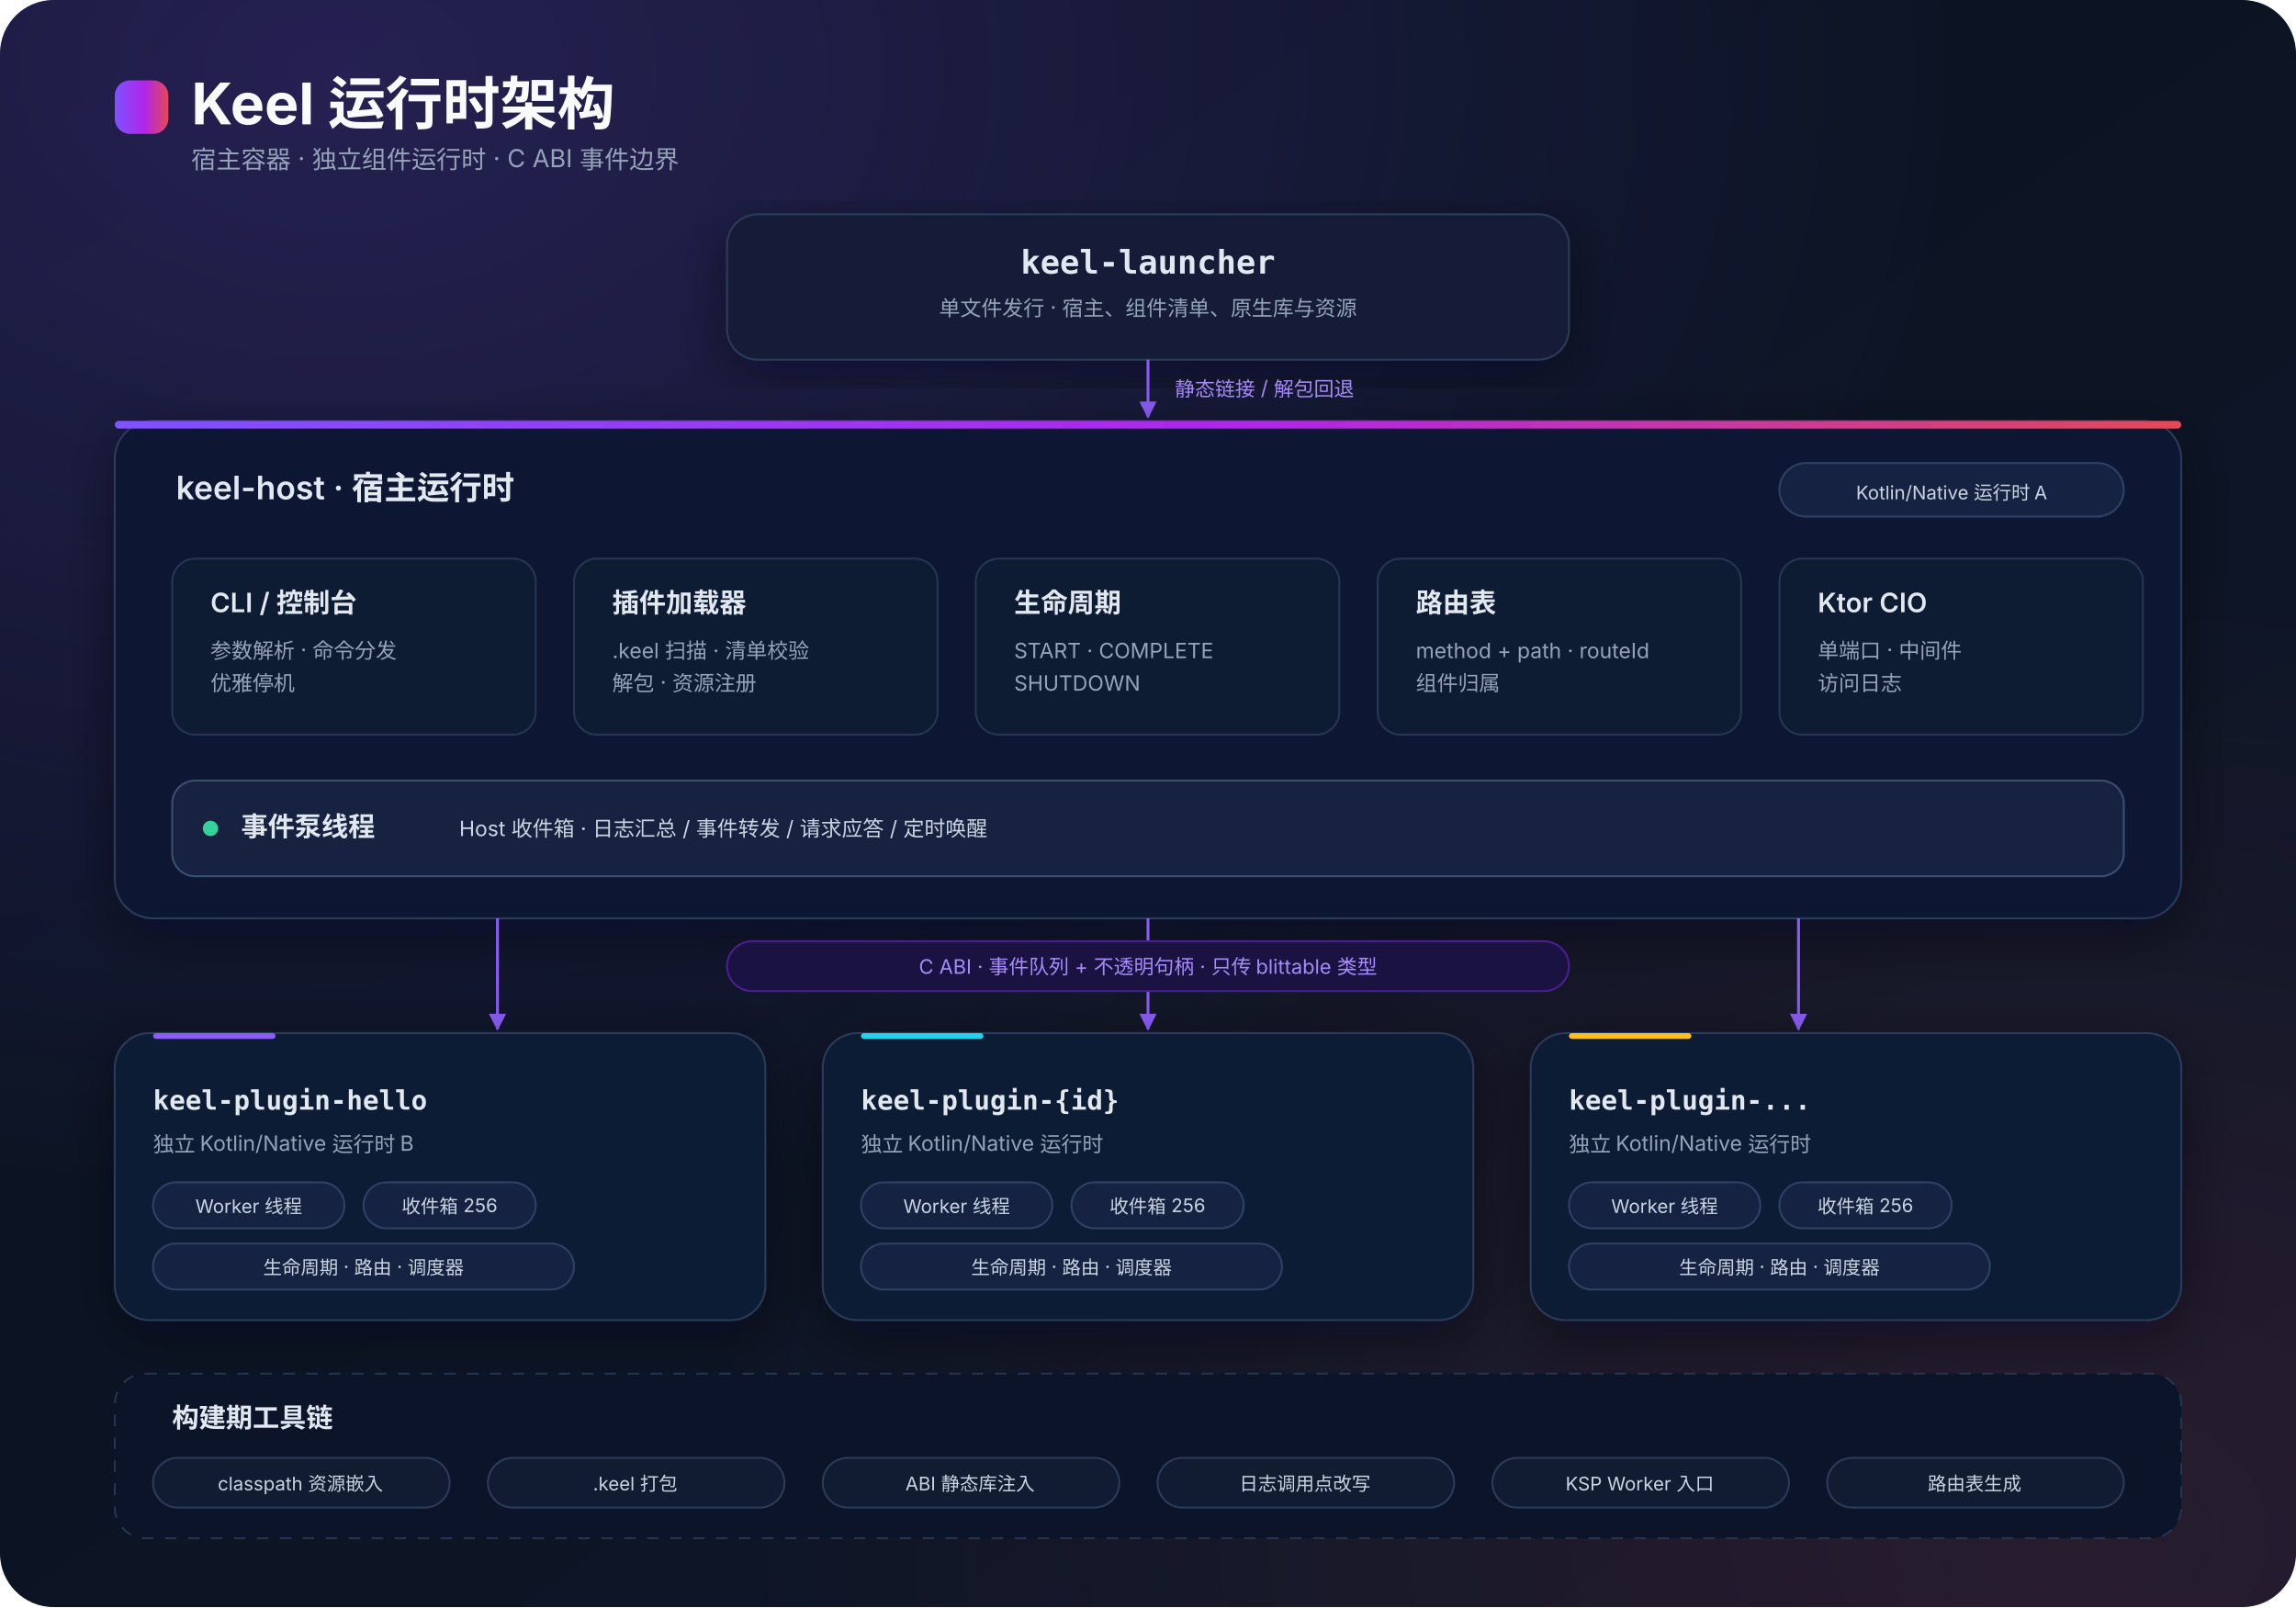
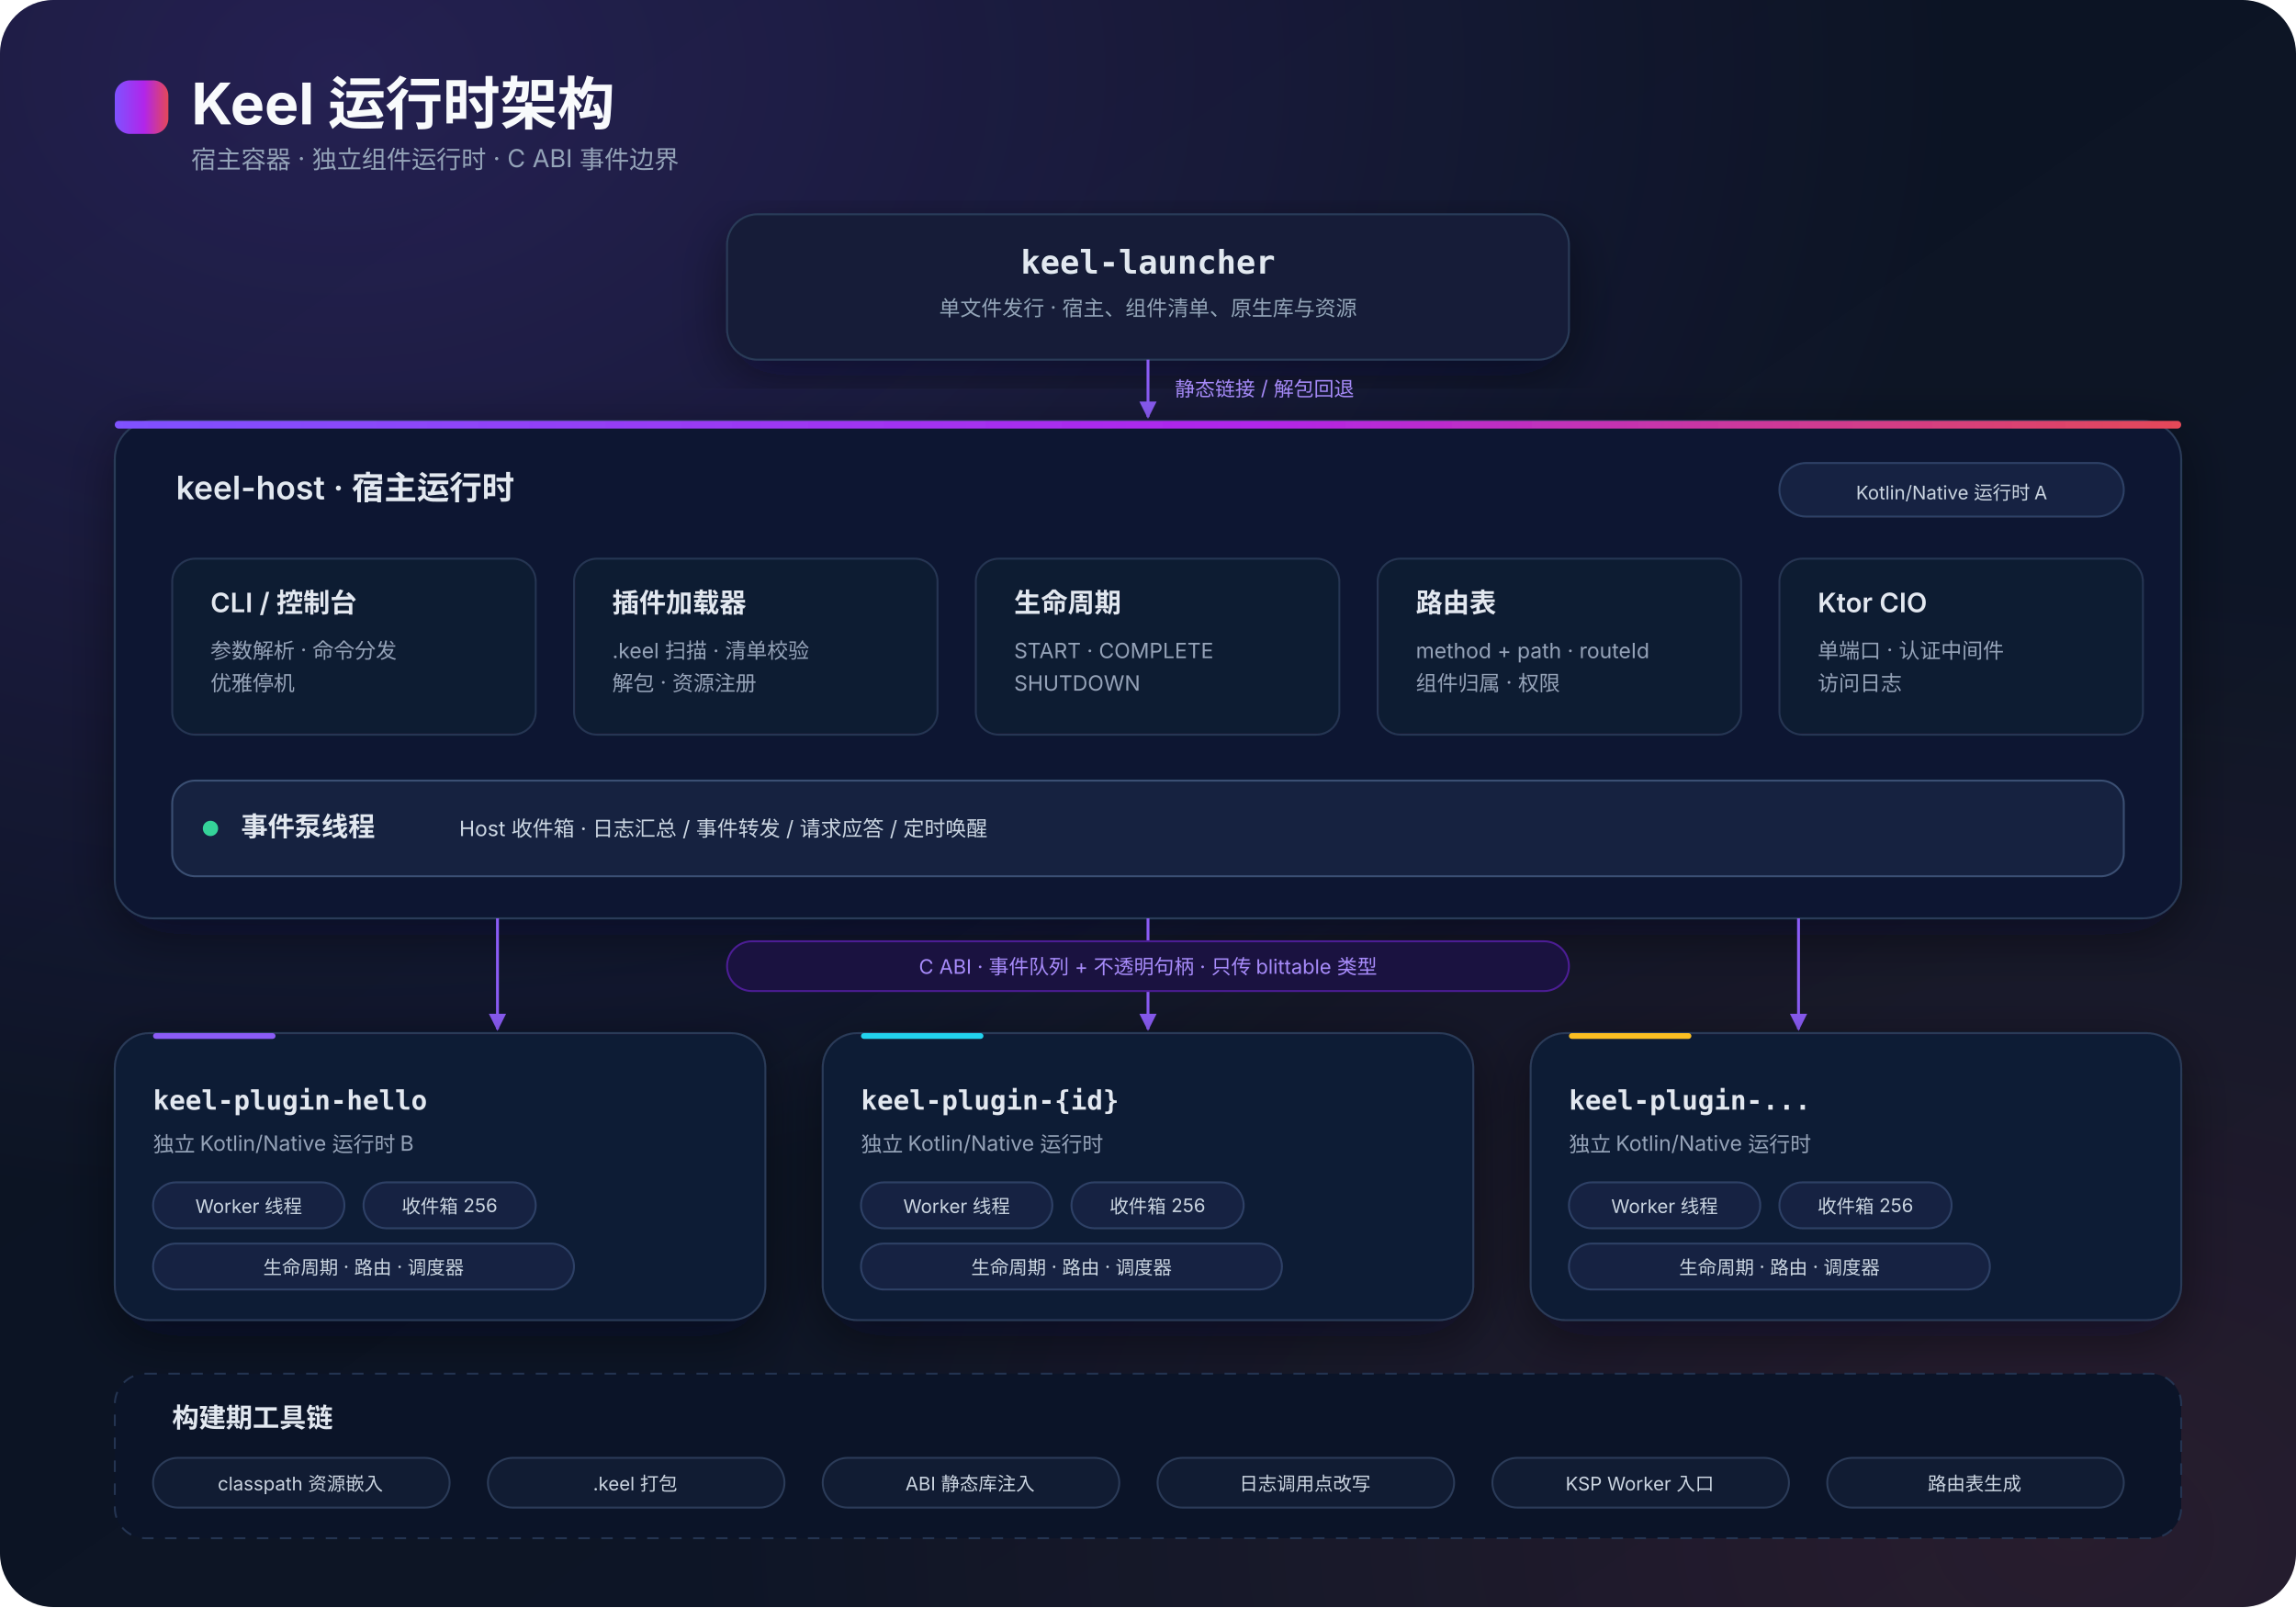
<svg xmlns="http://www.w3.org/2000/svg" width="1200" height="840" viewBox="0 0 1200 840" role="img" aria-labelledby="title desc">
  <defs>
    <linearGradient id="bg" x1="0" y1="0" x2="1" y2="1">
      <stop offset="0" stop-color="#0B1220" />
      <stop offset="1" stop-color="#0E1729" />
    </linearGradient>
    <linearGradient id="accent" x1="0" y1="0" x2="1" y2="0">
      <stop offset="0" stop-color="#7F52FF" />
      <stop offset="0.55" stop-color="#B125EA" />
      <stop offset="1" stop-color="#E44857" />
    </linearGradient>
    <radialGradient id="glowA" cx="0.15" cy="0.05" r="0.7">
      <stop offset="0" stop-color="#7F52FF" stop-opacity="0.22" />
      <stop offset="1" stop-color="#7F52FF" stop-opacity="0" />
    </radialGradient>
    <radialGradient id="glowB" cx="0.9" cy="0.95" r="0.6">
      <stop offset="0" stop-color="#E44857" stop-opacity="0.12" />
      <stop offset="1" stop-color="#E44857" stop-opacity="0" />
    </radialGradient>
    <filter id="shadow" x="-20%" y="-20%" width="140%" height="140%">
      <feDropShadow dx="0" dy="8" stdDeviation="14" flood-color="#020617" flood-opacity="0.45" />
    </filter>
    <marker id="arrow" viewBox="0 0 10 10" refX="9" refY="5" markerWidth="6" markerHeight="6" orient="auto-start-reverse">
      <path d="M 0 0 L 10 5 L 0 10 z" fill="#8B5CF6" />
    </marker>
    <style>
      .title { font-family: Inter, "Segoe UI", "Noto Sans SC", "Microsoft YaHei", sans-serif; font-size: 30px; font-weight: 700; fill: #F8FAFC; }
      .subtitle { font-family: Inter, "Segoe UI", "Noto Sans SC", "Microsoft YaHei", sans-serif; font-size: 13px; fill: #94A3B8; }
      .h2 { font-family: Inter, "Segoe UI", "Noto Sans SC", "Microsoft YaHei", sans-serif; font-size: 17px; font-weight: 600; fill: #E2E8F0; }
      .h3 { font-family: Inter, "Segoe UI", "Noto Sans SC", "Microsoft YaHei", sans-serif; font-size: 14px; font-weight: 600; fill: #E2E8F0; }
      .body { font-family: Inter, "Segoe UI", "Noto Sans SC", "Microsoft YaHei", sans-serif; font-size: 11px; fill: #94A3B8; }
      .bodyBright { font-family: Inter, "Segoe UI", "Noto Sans SC", "Microsoft YaHei", sans-serif; font-size: 11px; fill: #CBD5E1; }
      .micro { font-family: Inter, "Segoe UI", "Noto Sans SC", "Microsoft YaHei", sans-serif; font-size: 9.5px; fill: #64748B; }
      .pillText { font-family: Inter, "Segoe UI", "Noto Sans SC", "Microsoft YaHei", sans-serif; font-size: 9.8px; fill: #CBD5E1; }
      .accentText { font-family: Inter, "Segoe UI", "Noto Sans SC", "Microsoft YaHei", sans-serif; font-size: 10.5px; fill: #A78BFA; }
      .mono { font-family: "JetBrains Mono", "Cascadia Code", "SFMono-Regular", Consolas, monospace; }
    </style>
  </defs>
  <rect width="1200" height="840" rx="28" fill="url(#bg)" />
  <rect width="1200" height="840" rx="28" fill="url(#glowA)" />
  <rect width="1200" height="840" rx="28" fill="url(#glowB)" />
  <rect x="60" y="42" width="28" height="28" rx="8" fill="url(#accent)" />
  <text x="100" y="65" class="title">Keel 运行时架构</text>
  <text x="100" y="88" class="subtitle">宿主容器 · 独立组件运行时 · C ABI 事件边界</text>
  <g filter="url(#shadow)">
    <rect x="380" y="112" width="440" height="76" rx="16" fill="#131F37" stroke="#2B3B58" />
    <text x="600" y="143" text-anchor="middle" class="h2 mono">keel-launcher</text>
    <text x="600" y="165" text-anchor="middle" class="body">单文件发行 · 宿主、组件清单、原生库与资源</text>
  </g>
  <line x1="600" y1="188" x2="600" y2="218" stroke="#8B5CF6" stroke-width="1.5" marker-end="url(#arrow)" />
  <text x="614" y="207" class="accentText">静态链接 / 解包回退</text>
  <g filter="url(#shadow)">
    <rect x="60" y="220" width="1080" height="260" rx="20" fill="#0E1830" stroke="#2B3B58" />
    <rect x="60" y="220" width="1080" height="4" rx="2" fill="url(#accent)" />
    <text x="92" y="261" class="h2">keel-host · 宿主运行时</text>
    <rect x="930" y="242" width="180" height="28" rx="14" fill="#162443" stroke="#2E4166" />
    <text x="1020" y="261" text-anchor="middle" class="pillText">Kotlin/Native 运行时 A</text>
    <rect x="90" y="292" width="190" height="92" rx="12" fill="#111C33" stroke="#253653" />
    <text x="110" y="320" class="h3">CLI / 控制台</text>
    <text x="110" y="344" class="body">参数解析 · 命令分发</text>
    <text x="110" y="361" class="body">优雅停机</text>
    <rect x="300" y="292" width="190" height="92" rx="12" fill="#111C33" stroke="#253653" />
    <text x="320" y="320" class="h3">插件加载器</text>
    <text x="320" y="344" class="body">.keel 扫描 · 清单校验</text>
    <text x="320" y="361" class="body">解包 · 资源注册</text>
    <rect x="510" y="292" width="190" height="92" rx="12" fill="#111C33" stroke="#253653" />
    <text x="530" y="320" class="h3">生命周期</text>
    <text x="530" y="344" class="body">START · COMPLETE</text>
    <text x="530" y="361" class="body">SHUTDOWN</text>
    <rect x="720" y="292" width="190" height="92" rx="12" fill="#111C33" stroke="#253653" />
    <text x="740" y="320" class="h3">路由表</text>
    <text x="740" y="344" class="body">method + path · routeId</text>
-     <text x="740" y="361" class="body">组件归属</text>
+     <text x="740" y="361" class="body">组件归属 · 权限</text>
    <rect x="930" y="292" width="190" height="92" rx="12" fill="#111C33" stroke="#253653" />
    <text x="950" y="320" class="h3">Ktor CIO</text>
-     <text x="950" y="344" class="body">单端口 · 中间件</text>
+     <text x="950" y="344" class="body">单端口 · 认证中间件</text>
    <text x="950" y="361" class="body">访问日志</text>
    <rect x="90" y="408" width="1020" height="50" rx="12" fill="#152341" stroke="#3B4F73" />
    <circle cx="110" cy="433" r="4" fill="#34D399" />
    <text x="126" y="437" class="h3">事件泵线程</text>
    <text x="240" y="437" class="bodyBright">Host 收件箱 · 日志汇总 / 事件转发 / 请求应答 / 定时唤醒</text>
  </g>
  <line x1="260" y1="480" x2="260" y2="538" stroke="#8B5CF6" stroke-width="1.5" marker-end="url(#arrow)" />
  <line x1="600" y1="480" x2="600" y2="538" stroke="#8B5CF6" stroke-width="1.5" marker-end="url(#arrow)" />
  <line x1="940" y1="480" x2="940" y2="538" stroke="#8B5CF6" stroke-width="1.5" marker-end="url(#arrow)" />
  <rect x="380" y="492" width="440" height="26" rx="13" fill="#1A1240" stroke="#4C1D95" />
  <text x="600" y="509" text-anchor="middle" class="accentText">C ABI · 事件队列 + 不透明句柄 · 只传 blittable 类型</text>
  <g filter="url(#shadow)">
    <rect x="60" y="540" width="340" height="150" rx="18" fill="#101C35" stroke="#2B3B58" />
    <rect x="80" y="540" width="64" height="3" rx="1.5" fill="#8B5CF6" />
    <text x="80" y="580" class="h3 mono">keel-plugin-hello</text>
    <text x="80" y="602" class="body">独立 Kotlin/Native 运行时 B</text>
    <rect x="80" y="618" width="100" height="24" rx="12" fill="#162443" stroke="#2E4166" />
    <text x="130" y="634" text-anchor="middle" class="pillText">Worker 线程</text>
    <rect x="190" y="618" width="90" height="24" rx="12" fill="#162443" stroke="#2E4166" />
    <text x="235" y="634" text-anchor="middle" class="pillText">收件箱 256</text>
    <rect x="80" y="650" width="220" height="24" rx="12" fill="#162443" stroke="#2E4166" />
    <text x="190" y="666" text-anchor="middle" class="pillText">生命周期 · 路由 · 调度器</text>
  </g>
  <g filter="url(#shadow)">
    <rect x="430" y="540" width="340" height="150" rx="18" fill="#101C35" stroke="#2B3B58" />
    <rect x="450" y="540" width="64" height="3" rx="1.5" fill="#22D3EE" />
    <text x="450" y="580" class="h3 mono">keel-plugin-{id}</text>
    <text x="450" y="602" class="body">独立 Kotlin/Native 运行时</text>
    <rect x="450" y="618" width="100" height="24" rx="12" fill="#162443" stroke="#2E4166" />
    <text x="500" y="634" text-anchor="middle" class="pillText">Worker 线程</text>
    <rect x="560" y="618" width="90" height="24" rx="12" fill="#162443" stroke="#2E4166" />
    <text x="605" y="634" text-anchor="middle" class="pillText">收件箱 256</text>
    <rect x="450" y="650" width="220" height="24" rx="12" fill="#162443" stroke="#2E4166" />
    <text x="560" y="666" text-anchor="middle" class="pillText">生命周期 · 路由 · 调度器</text>
  </g>
  <g filter="url(#shadow)">
    <rect x="800" y="540" width="340" height="150" rx="18" fill="#101C35" stroke="#2B3B58" />
    <rect x="820" y="540" width="64" height="3" rx="1.5" fill="#FBBF24" />
    <text x="820" y="580" class="h3 mono">keel-plugin-...</text>
    <text x="820" y="602" class="body">独立 Kotlin/Native 运行时</text>
    <rect x="820" y="618" width="100" height="24" rx="12" fill="#162443" stroke="#2E4166" />
    <text x="870" y="634" text-anchor="middle" class="pillText">Worker 线程</text>
    <rect x="930" y="618" width="90" height="24" rx="12" fill="#162443" stroke="#2E4166" />
    <text x="975" y="634" text-anchor="middle" class="pillText">收件箱 256</text>
    <rect x="820" y="650" width="220" height="24" rx="12" fill="#162443" stroke="#2E4166" />
    <text x="930" y="666" text-anchor="middle" class="pillText">生命周期 · 路由 · 调度器</text>
  </g>
  <rect x="60" y="718" width="1080" height="86" rx="16" fill="#0B1428" stroke="#243451" stroke-dasharray="6 6" />
  <text x="90" y="746" class="h3">构建期工具链</text>
  <rect x="80" y="762" width="155" height="26" rx="13" fill="#111C33" stroke="#2B3B58" />
  <text x="157" y="779" text-anchor="middle" class="pillText">classpath 资源嵌入</text>
  <rect x="255" y="762" width="155" height="26" rx="13" fill="#111C33" stroke="#2B3B58" />
  <text x="332" y="779" text-anchor="middle" class="pillText">.keel 打包</text>
  <rect x="430" y="762" width="155" height="26" rx="13" fill="#111C33" stroke="#2B3B58" />
  <text x="507" y="779" text-anchor="middle" class="pillText">ABI 静态库注入</text>
  <rect x="605" y="762" width="155" height="26" rx="13" fill="#111C33" stroke="#2B3B58" />
  <text x="682" y="779" text-anchor="middle" class="pillText">日志调用点改写</text>
  <rect x="780" y="762" width="155" height="26" rx="13" fill="#111C33" stroke="#2B3B58" />
  <text x="857" y="779" text-anchor="middle" class="pillText">KSP Worker 入口</text>
  <rect x="955" y="762" width="155" height="26" rx="13" fill="#111C33" stroke="#2B3B58" />
  <text x="1032" y="779" text-anchor="middle" class="pillText">路由表生成</text>
</svg>
